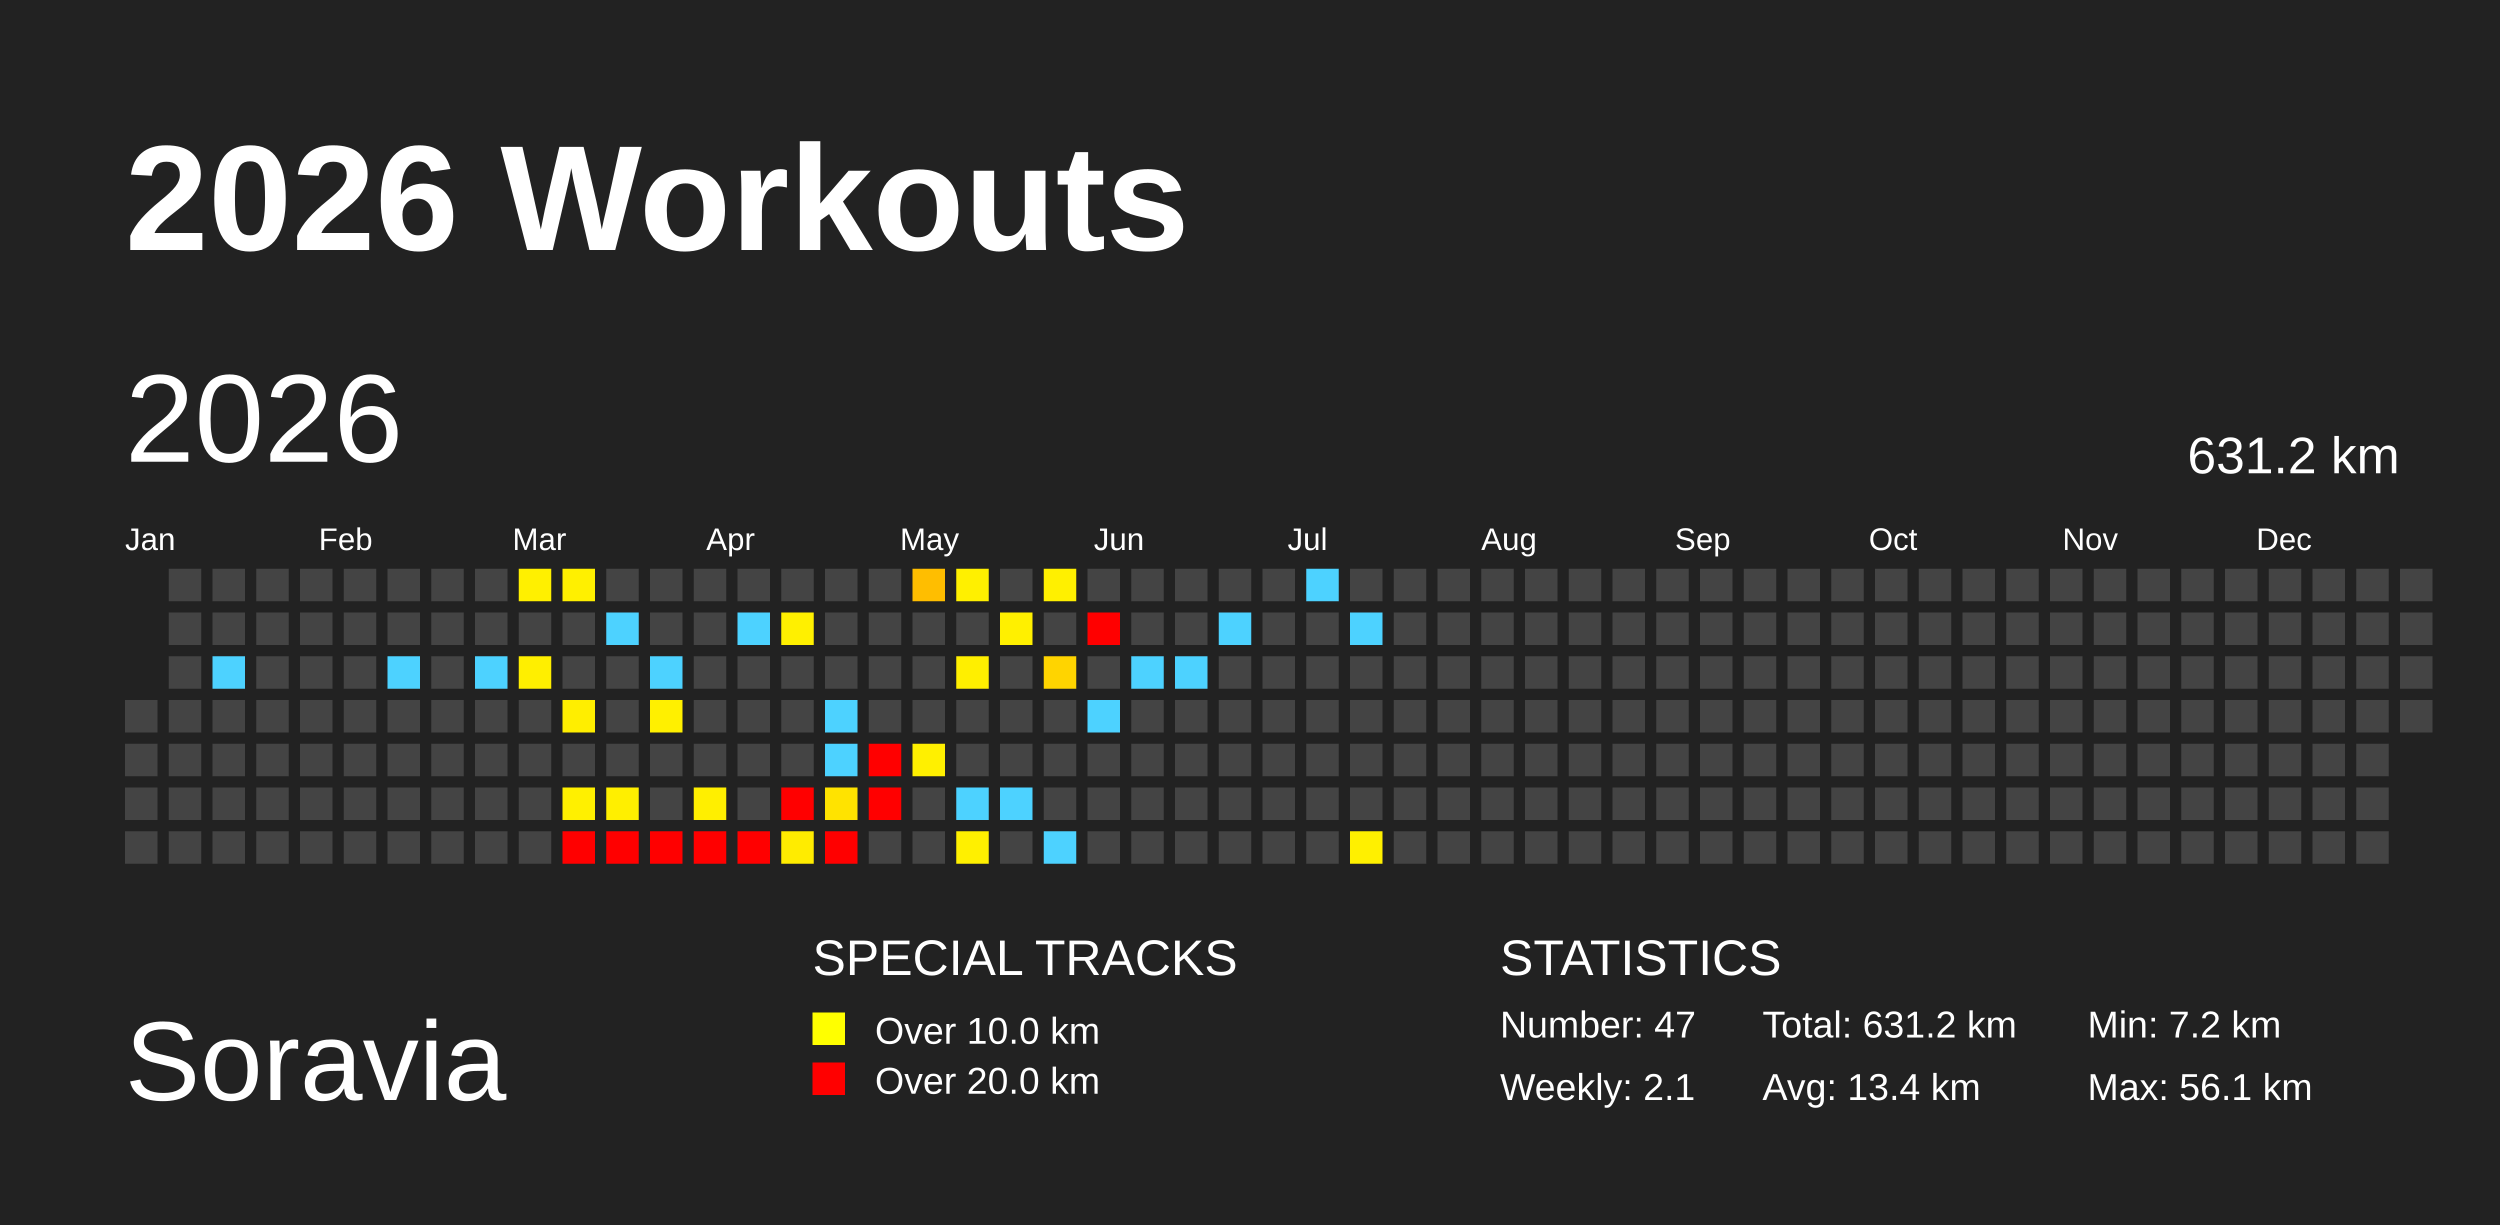
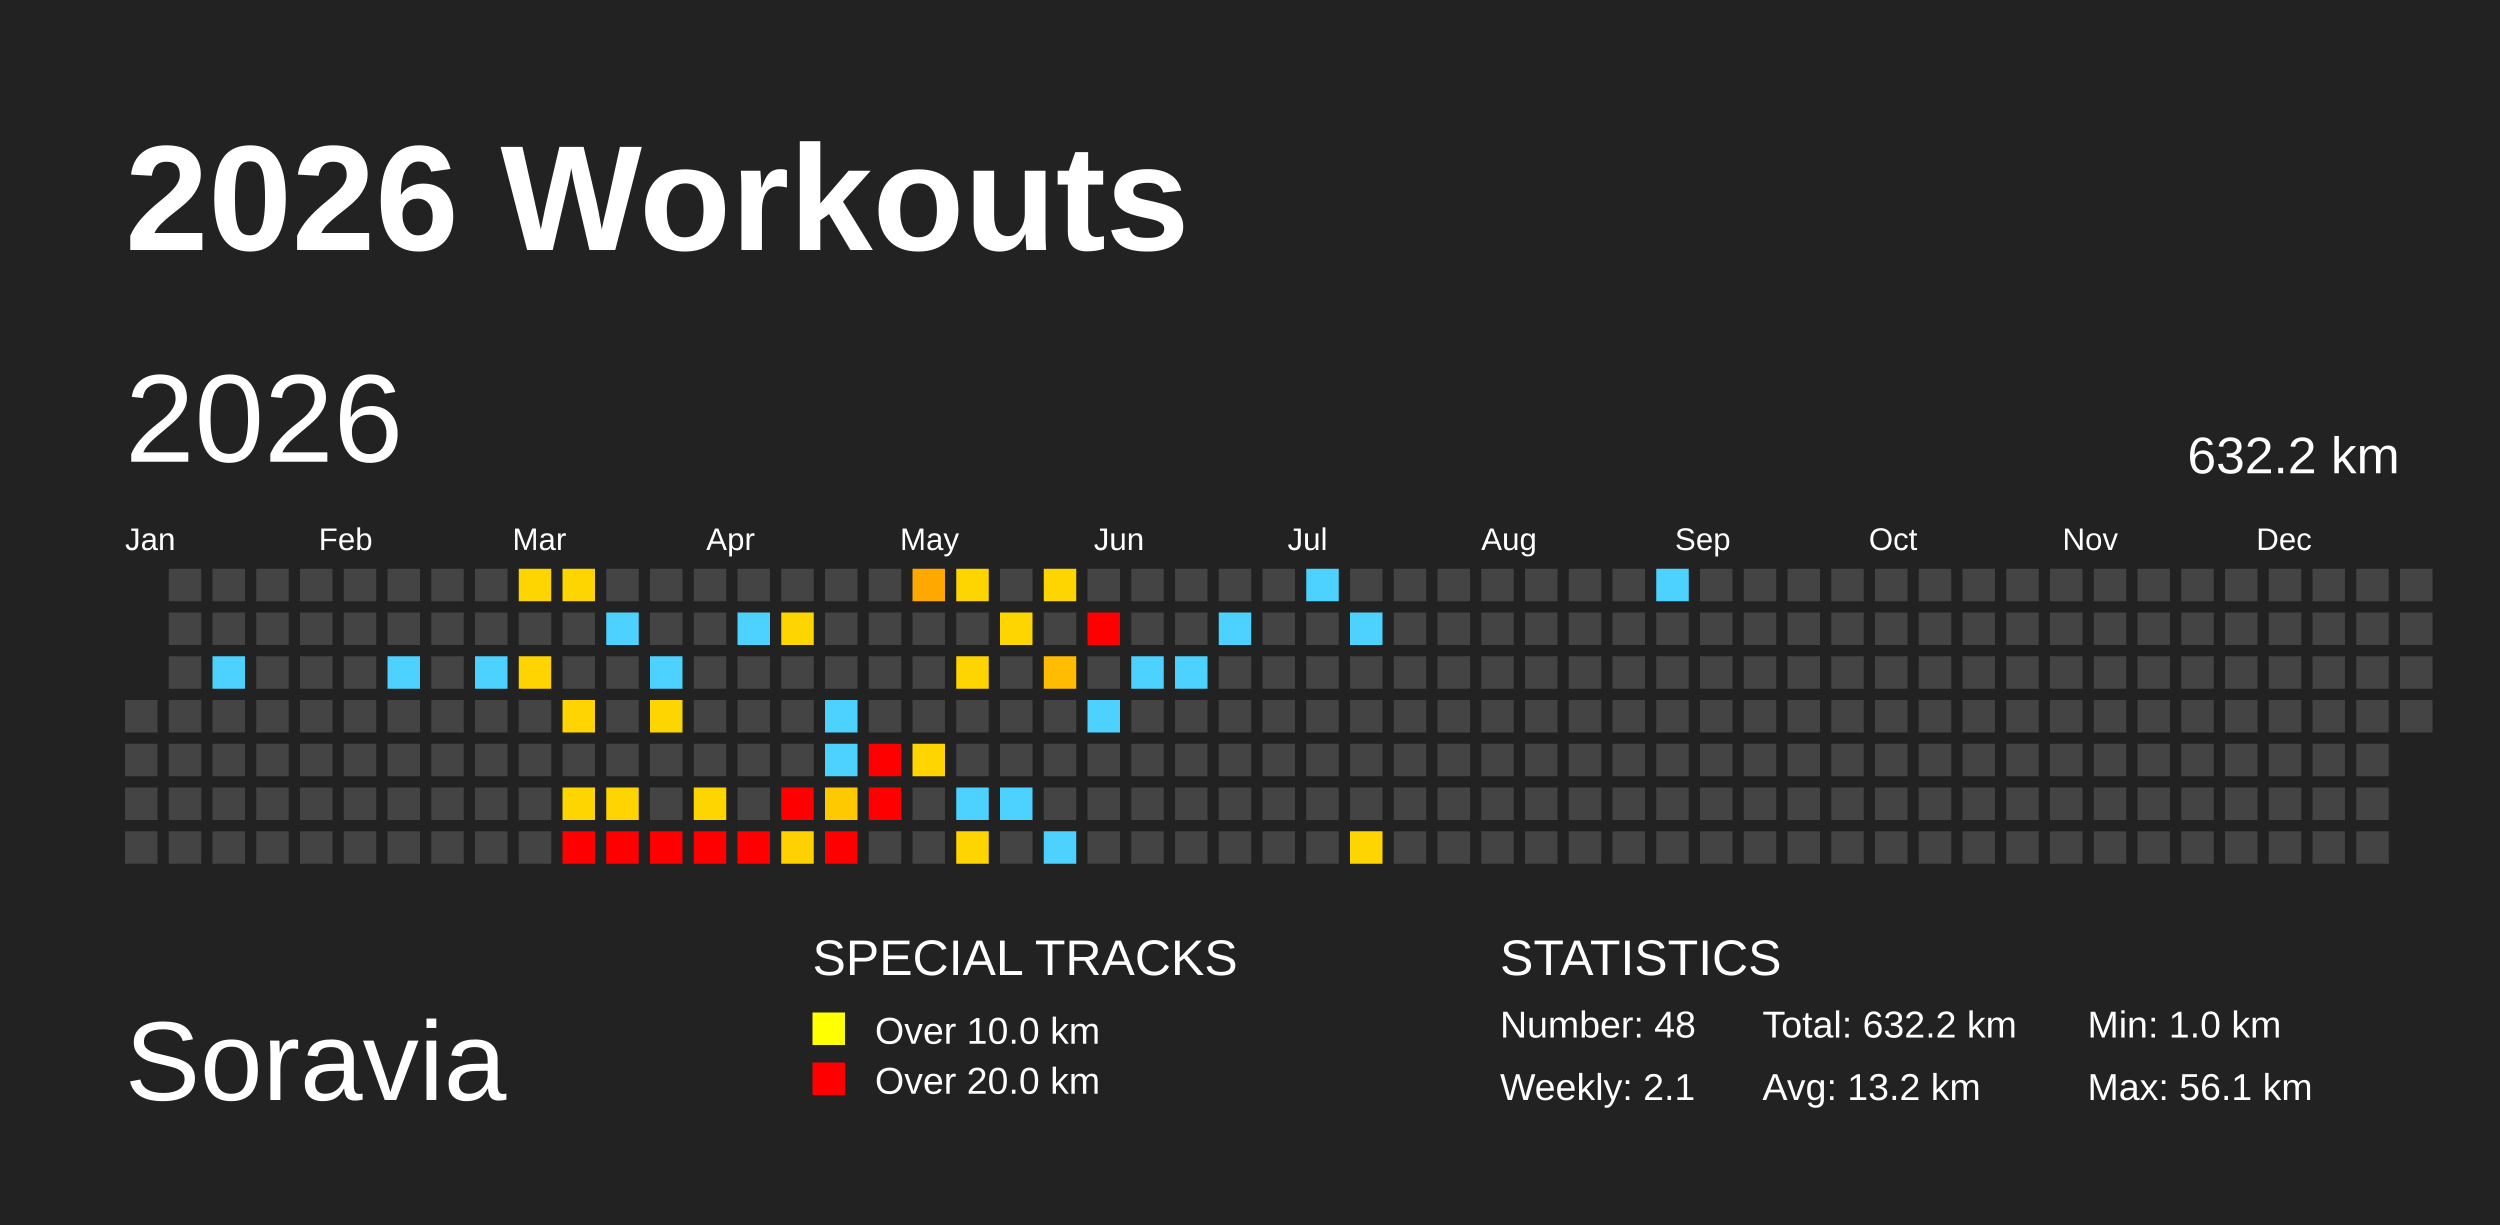
<svg xmlns="http://www.w3.org/2000/svg" baseProfile="full" height="98mm" version="1.1" viewBox="0,0,200,98" width="200mm">
  <defs />
  <rect fill="#222222" height="98" width="200" x="0" y="0" />
  <text fill="#FFFFFF" style="font-size:12px; font-family:Arial; font-weight:bold;" x="10" y="20">2026 Workouts</text>
  <text fill="#FFFFFF" style="font-size:9px; font-family:Arial" x="10" y="88">Soravia</text>
  <text fill="#FFFFFF" style="font-size:4px; font-family:Arial" x="65" y="78">SPECIAL TRACKS</text>
  <rect fill="yellow" height="2.6" width="2.6" x="65" y="81" />
  <text fill="#FFFFFF" style="font-size:3px; font-family:Arial" x="70" y="83.5">Over 10.0 km</text>
  <rect fill="red" height="2.6" width="2.6" x="65" y="85" />
  <text fill="#FFFFFF" style="font-size:3px; font-family:Arial" x="70" y="87.5">Over 20.0 km</text>
  <text fill="#FFFFFF" style="font-size:4px; font-family:Arial" x="120" y="78">STATISTICS</text>
-   <text fill="#FFFFFF" style="font-size:3px; font-family:Arial" x="120" y="83">Number: 47</text>
+   <text fill="#FFFFFF" style="font-size:3px; font-family:Arial" x="120" y="83">Number: 48</text>
  <text fill="#FFFFFF" style="font-size:3px; font-family:Arial" x="120" y="88">Weekly: 2.1</text>
-   <text fill="#FFFFFF" style="font-size:3px; font-family:Arial" x="141" y="83">Total: 631.2 km</text>
-   <text fill="#FFFFFF" style="font-size:3px; font-family:Arial" x="141" y="88">Avg: 13.4 km</text>
-   <text fill="#FFFFFF" style="font-size:3px; font-family:Arial" x="167" y="83">Min: 7.2 km</text>
+   <text fill="#FFFFFF" style="font-size:3px; font-family:Arial" x="141" y="83">Total: 632.2 km</text>
+   <text fill="#FFFFFF" style="font-size:3px; font-family:Arial" x="141" y="88">Avg: 13.2 km</text>
+   <text fill="#FFFFFF" style="font-size:3px; font-family:Arial" x="167" y="83">Min: 1.0 km</text>
  <text fill="#FFFFFF" style="font-size:3px; font-family:Arial" x="167" y="88">Max: 56.1 km</text>
  <text dominant-baseline="hanging" fill="#FFFFFF" style="font-size:10.0px; font-family:Arial;" x="10" y="30">2026</text>
-   <text dominant-baseline="hanging" fill="#FFFFFF" style="font-size:4.125px; font-family:Arial;" x="175" y="35">631.2 km</text>
+   <text dominant-baseline="hanging" fill="#FFFFFF" style="font-size:4.125px; font-family:Arial;" x="175" y="35">632.2 km</text>
  <text fill="#FFFFFF" style="font-size:2.5px; font-family:Arial" x="10.0" y="44">Jan</text>
  <text fill="#FFFFFF" style="font-size:2.5px; font-family:Arial" x="25.5" y="44">Feb</text>
  <text fill="#FFFFFF" style="font-size:2.5px; font-family:Arial" x="41.0" y="44">Mar</text>
  <text fill="#FFFFFF" style="font-size:2.5px; font-family:Arial" x="56.5" y="44">Apr</text>
  <text fill="#FFFFFF" style="font-size:2.5px; font-family:Arial" x="72.0" y="44">May</text>
  <text fill="#FFFFFF" style="font-size:2.5px; font-family:Arial" x="87.5" y="44">Jun</text>
  <text fill="#FFFFFF" style="font-size:2.5px; font-family:Arial" x="103.0" y="44">Jul</text>
  <text fill="#FFFFFF" style="font-size:2.5px; font-family:Arial" x="118.5" y="44">Aug</text>
  <text fill="#FFFFFF" style="font-size:2.5px; font-family:Arial" x="134.0" y="44">Sep</text>
  <text fill="#FFFFFF" style="font-size:2.5px; font-family:Arial" x="149.5" y="44">Oct</text>
  <text fill="#FFFFFF" style="font-size:2.5px; font-family:Arial" x="165.0" y="44">Nov</text>
  <text fill="#FFFFFF" style="font-size:2.5px; font-family:Arial" x="180.5" y="44">Dec</text>
  <rect fill="#444444" height="2.6" width="2.6" x="10.0" y="56.0" />
  <rect fill="#444444" height="2.6" width="2.6" x="10.0" y="59.5" />
  <rect fill="#444444" height="2.6" width="2.6" x="10.0" y="63.0" />
  <rect fill="#444444" height="2.6" width="2.6" x="10.0" y="66.5" />
  <rect fill="#444444" height="2.6" width="2.6" x="13.5" y="45.5" />
  <rect fill="#444444" height="2.6" width="2.6" x="13.5" y="49.0" />
  <rect fill="#444444" height="2.6" width="2.6" x="13.5" y="52.5" />
  <rect fill="#444444" height="2.6" width="2.6" x="13.5" y="56.0" />
  <rect fill="#444444" height="2.6" width="2.6" x="13.5" y="59.5" />
  <rect fill="#444444" height="2.6" width="2.6" x="13.5" y="63.0" />
  <rect fill="#444444" height="2.6" width="2.6" x="13.5" y="66.5" />
  <rect fill="#444444" height="2.6" width="2.6" x="17.0" y="45.5" />
  <rect fill="#444444" height="2.6" width="2.6" x="17.0" y="49.0" />
  <rect fill="#4dd2ff" height="2.6" width="2.6" x="17.0" y="52.5" />
  <rect fill="#444444" height="2.6" width="2.6" x="17.0" y="56.0" />
  <rect fill="#444444" height="2.6" width="2.6" x="17.0" y="59.5" />
  <rect fill="#444444" height="2.6" width="2.6" x="17.0" y="63.0" />
  <rect fill="#444444" height="2.6" width="2.6" x="17.0" y="66.5" />
  <rect fill="#444444" height="2.6" width="2.6" x="20.5" y="45.5" />
  <rect fill="#444444" height="2.6" width="2.6" x="20.5" y="49.0" />
  <rect fill="#444444" height="2.6" width="2.6" x="20.5" y="52.5" />
  <rect fill="#444444" height="2.6" width="2.6" x="20.5" y="56.0" />
  <rect fill="#444444" height="2.6" width="2.6" x="20.5" y="59.5" />
  <rect fill="#444444" height="2.6" width="2.6" x="20.5" y="63.0" />
  <rect fill="#444444" height="2.6" width="2.6" x="20.5" y="66.5" />
  <rect fill="#444444" height="2.6" width="2.6" x="24.0" y="45.5" />
  <rect fill="#444444" height="2.6" width="2.6" x="24.0" y="49.0" />
  <rect fill="#444444" height="2.6" width="2.6" x="24.0" y="52.5" />
  <rect fill="#444444" height="2.6" width="2.6" x="24.0" y="56.0" />
  <rect fill="#444444" height="2.6" width="2.6" x="24.0" y="59.5" />
  <rect fill="#444444" height="2.6" width="2.6" x="24.0" y="63.0" />
  <rect fill="#444444" height="2.6" width="2.6" x="24.0" y="66.5" />
  <rect fill="#444444" height="2.6" width="2.6" x="27.5" y="45.5" />
  <rect fill="#444444" height="2.6" width="2.6" x="27.5" y="49.0" />
  <rect fill="#444444" height="2.6" width="2.6" x="27.5" y="52.5" />
  <rect fill="#444444" height="2.6" width="2.6" x="27.5" y="56.0" />
  <rect fill="#444444" height="2.6" width="2.6" x="27.5" y="59.5" />
  <rect fill="#444444" height="2.6" width="2.6" x="27.5" y="63.0" />
  <rect fill="#444444" height="2.6" width="2.6" x="27.5" y="66.5" />
  <rect fill="#444444" height="2.6" width="2.6" x="31.0" y="45.5" />
  <rect fill="#444444" height="2.6" width="2.6" x="31.0" y="49.0" />
  <rect fill="#4dd2ff" height="2.6" width="2.6" x="31.0" y="52.5" />
  <rect fill="#444444" height="2.6" width="2.6" x="31.0" y="56.0" />
  <rect fill="#444444" height="2.6" width="2.6" x="31.0" y="59.5" />
  <rect fill="#444444" height="2.6" width="2.6" x="31.0" y="63.0" />
  <rect fill="#444444" height="2.6" width="2.6" x="31.0" y="66.5" />
  <rect fill="#444444" height="2.6" width="2.6" x="34.5" y="45.5" />
  <rect fill="#444444" height="2.6" width="2.6" x="34.5" y="49.0" />
  <rect fill="#444444" height="2.6" width="2.6" x="34.5" y="52.5" />
  <rect fill="#444444" height="2.6" width="2.6" x="34.5" y="56.0" />
  <rect fill="#444444" height="2.6" width="2.6" x="34.5" y="59.5" />
  <rect fill="#444444" height="2.6" width="2.6" x="34.5" y="63.0" />
  <rect fill="#444444" height="2.6" width="2.6" x="34.5" y="66.5" />
  <rect fill="#444444" height="2.6" width="2.6" x="38.0" y="45.5" />
  <rect fill="#444444" height="2.6" width="2.6" x="38.0" y="49.0" />
  <rect fill="#4dd2ff" height="2.6" width="2.6" x="38.0" y="52.5" />
  <rect fill="#444444" height="2.6" width="2.6" x="38.0" y="56.0" />
  <rect fill="#444444" height="2.6" width="2.6" x="38.0" y="59.5" />
  <rect fill="#444444" height="2.6" width="2.6" x="38.0" y="63.0" />
  <rect fill="#444444" height="2.6" width="2.6" x="38.0" y="66.5" />
-   <rect fill="#fff000" height="2.6" width="2.6" x="41.5" y="45.5" />
+   <rect fill="#ffd500" height="2.6" width="2.6" x="41.5" y="45.5" />
  <rect fill="#444444" height="2.6" width="2.6" x="41.5" y="49.0" />
-   <rect fill="#ffef00" height="2.6" width="2.6" x="41.5" y="52.5" />
+   <rect fill="#ffd400" height="2.6" width="2.6" x="41.5" y="52.5" />
  <rect fill="#444444" height="2.6" width="2.6" x="41.5" y="56.0" />
  <rect fill="#444444" height="2.6" width="2.6" x="41.5" y="59.5" />
  <rect fill="#444444" height="2.6" width="2.6" x="41.5" y="63.0" />
  <rect fill="#444444" height="2.6" width="2.6" x="41.5" y="66.5" />
-   <rect fill="#fff000" height="2.6" width="2.6" x="45.0" y="45.5" />
+   <rect fill="#ffd500" height="2.6" width="2.6" x="45.0" y="45.5" />
  <rect fill="#444444" height="2.6" width="2.6" x="45.0" y="49.0" />
  <rect fill="#444444" height="2.6" width="2.6" x="45.0" y="52.5" />
-   <rect fill="#ffee00" height="2.6" width="2.6" x="45.0" y="56.0" />
+   <rect fill="#ffd400" height="2.6" width="2.6" x="45.0" y="56.0" />
  <rect fill="#444444" height="2.6" width="2.6" x="45.0" y="59.5" />
-   <rect fill="#fff000" height="2.6" width="2.6" x="45.0" y="63.0" />
+   <rect fill="#ffd500" height="2.6" width="2.6" x="45.0" y="63.0" />
  <rect fill="red" height="2.6" width="2.6" x="45.0" y="66.5" />
  <rect fill="#444444" height="2.6" width="2.6" x="48.5" y="45.5" />
  <rect fill="#4dd2ff" height="2.6" width="2.6" x="48.5" y="49.0" />
  <rect fill="#444444" height="2.6" width="2.6" x="48.5" y="52.5" />
  <rect fill="#444444" height="2.6" width="2.6" x="48.5" y="56.0" />
  <rect fill="#444444" height="2.6" width="2.6" x="48.5" y="59.5" />
-   <rect fill="#ffef00" height="2.6" width="2.6" x="48.5" y="63.0" />
+   <rect fill="#ffd400" height="2.6" width="2.6" x="48.5" y="63.0" />
  <rect fill="red" height="2.6" width="2.6" x="48.5" y="66.5" />
  <rect fill="#444444" height="2.6" width="2.6" x="52.0" y="45.5" />
  <rect fill="#444444" height="2.6" width="2.6" x="52.0" y="49.0" />
  <rect fill="#4dd2ff" height="2.6" width="2.6" x="52.0" y="52.5" />
-   <rect fill="#fff000" height="2.6" width="2.6" x="52.0" y="56.0" />
+   <rect fill="#ffd500" height="2.6" width="2.6" x="52.0" y="56.0" />
  <rect fill="#444444" height="2.6" width="2.6" x="52.0" y="59.5" />
  <rect fill="#444444" height="2.6" width="2.6" x="52.0" y="63.0" />
  <rect fill="red" height="2.6" width="2.6" x="52.0" y="66.5" />
  <rect fill="#444444" height="2.6" width="2.6" x="55.5" y="45.5" />
  <rect fill="#444444" height="2.6" width="2.6" x="55.5" y="49.0" />
  <rect fill="#444444" height="2.6" width="2.6" x="55.5" y="52.5" />
  <rect fill="#444444" height="2.6" width="2.6" x="55.5" y="56.0" />
  <rect fill="#444444" height="2.6" width="2.6" x="55.5" y="59.5" />
-   <rect fill="#ffef00" height="2.6" width="2.6" x="55.5" y="63.0" />
+   <rect fill="#ffd500" height="2.6" width="2.6" x="55.5" y="63.0" />
  <rect fill="red" height="2.6" width="2.6" x="55.5" y="66.5" />
  <rect fill="#444444" height="2.6" width="2.6" x="59.0" y="45.5" />
  <rect fill="#4dd2ff" height="2.6" width="2.6" x="59.0" y="49.0" />
  <rect fill="#444444" height="2.6" width="2.6" x="59.0" y="52.5" />
  <rect fill="#444444" height="2.6" width="2.6" x="59.0" y="56.0" />
  <rect fill="#444444" height="2.6" width="2.6" x="59.0" y="59.5" />
  <rect fill="#444444" height="2.6" width="2.6" x="59.0" y="63.0" />
  <rect fill="red" height="2.6" width="2.6" x="59.0" y="66.5" />
  <rect fill="#444444" height="2.6" width="2.6" x="62.5" y="45.5" />
-   <rect fill="#fff000" height="2.6" width="2.6" x="62.5" y="49.0" />
+   <rect fill="#ffd500" height="2.6" width="2.6" x="62.5" y="49.0" />
  <rect fill="#444444" height="2.6" width="2.6" x="62.5" y="52.5" />
  <rect fill="#444444" height="2.6" width="2.6" x="62.5" y="56.0" />
  <rect fill="#444444" height="2.6" width="2.6" x="62.5" y="59.5" />
  <rect fill="red" height="2.6" width="2.6" x="62.5" y="63.0" />
-   <rect fill="#ffec00" height="2.6" width="2.6" x="62.5" y="66.5" />
+   <rect fill="#ffd100" height="2.6" width="2.6" x="62.5" y="66.5" />
  <rect fill="#444444" height="2.6" width="2.6" x="66.0" y="45.5" />
  <rect fill="#444444" height="2.6" width="2.6" x="66.0" y="49.0" />
  <rect fill="#444444" height="2.6" width="2.6" x="66.0" y="52.5" />
  <rect fill="#4dd2ff" height="2.6" width="2.6" x="66.0" y="56.0" />
  <rect fill="#4dd2ff" height="2.6" width="2.6" x="66.0" y="59.5" />
-   <rect fill="#ffe300" height="2.6" width="2.6" x="66.0" y="63.0" />
+   <rect fill="#ffc900" height="2.6" width="2.6" x="66.0" y="63.0" />
  <rect fill="red" height="2.6" width="2.6" x="66.0" y="66.5" />
  <rect fill="#444444" height="2.6" width="2.6" x="69.5" y="45.5" />
  <rect fill="#444444" height="2.6" width="2.6" x="69.5" y="49.0" />
  <rect fill="#444444" height="2.6" width="2.6" x="69.5" y="52.5" />
  <rect fill="#444444" height="2.6" width="2.6" x="69.5" y="56.0" />
  <rect fill="red" height="2.6" width="2.6" x="69.5" y="59.5" />
  <rect fill="red" height="2.6" width="2.6" x="69.5" y="63.0" />
  <rect fill="#444444" height="2.6" width="2.6" x="69.5" y="66.5" />
-   <rect fill="#ffbe00" height="2.6" width="2.6" x="73.0" y="45.5" />
+   <rect fill="#ffa900" height="2.6" width="2.6" x="73.0" y="45.5" />
  <rect fill="#444444" height="2.6" width="2.6" x="73.0" y="49.0" />
  <rect fill="#444444" height="2.6" width="2.6" x="73.0" y="52.5" />
  <rect fill="#444444" height="2.6" width="2.6" x="73.0" y="56.0" />
-   <rect fill="#fff000" height="2.6" width="2.6" x="73.0" y="59.5" />
+   <rect fill="#ffd500" height="2.6" width="2.6" x="73.0" y="59.5" />
  <rect fill="#444444" height="2.6" width="2.6" x="73.0" y="63.0" />
  <rect fill="#444444" height="2.6" width="2.6" x="73.0" y="66.5" />
-   <rect fill="#fff000" height="2.6" width="2.6" x="76.5" y="45.5" />
+   <rect fill="#ffd500" height="2.6" width="2.6" x="76.5" y="45.5" />
  <rect fill="#444444" height="2.6" width="2.6" x="76.5" y="49.0" />
-   <rect fill="#ffef00" height="2.6" width="2.6" x="76.5" y="52.5" />
+   <rect fill="#ffd500" height="2.6" width="2.6" x="76.5" y="52.5" />
  <rect fill="#444444" height="2.6" width="2.6" x="76.5" y="56.0" />
  <rect fill="#444444" height="2.6" width="2.6" x="76.5" y="59.5" />
  <rect fill="#4dd2ff" height="2.6" width="2.6" x="76.5" y="63.0" />
-   <rect fill="#fff000" height="2.6" width="2.6" x="76.5" y="66.5" />
+   <rect fill="#ffd500" height="2.6" width="2.6" x="76.5" y="66.5" />
  <rect fill="#444444" height="2.6" width="2.6" x="80.0" y="45.5" />
-   <rect fill="#fff000" height="2.6" width="2.6" x="80.0" y="49.0" />
+   <rect fill="#ffd500" height="2.6" width="2.6" x="80.0" y="49.0" />
  <rect fill="#444444" height="2.6" width="2.6" x="80.0" y="52.5" />
  <rect fill="#444444" height="2.6" width="2.6" x="80.0" y="56.0" />
  <rect fill="#444444" height="2.6" width="2.6" x="80.0" y="59.5" />
  <rect fill="#4dd2ff" height="2.6" width="2.6" x="80.0" y="63.0" />
  <rect fill="#444444" height="2.6" width="2.6" x="80.0" y="66.5" />
-   <rect fill="#fff000" height="2.6" width="2.6" x="83.5" y="45.5" />
+   <rect fill="#ffd500" height="2.6" width="2.6" x="83.5" y="45.5" />
  <rect fill="#444444" height="2.6" width="2.6" x="83.5" y="49.0" />
-   <rect fill="#ffd400" height="2.6" width="2.6" x="83.5" y="52.5" />
+   <rect fill="#ffbc00" height="2.6" width="2.6" x="83.5" y="52.5" />
  <rect fill="#444444" height="2.6" width="2.6" x="83.5" y="56.0" />
  <rect fill="#444444" height="2.6" width="2.6" x="83.5" y="59.5" />
  <rect fill="#444444" height="2.6" width="2.6" x="83.5" y="63.0" />
  <rect fill="#4dd2ff" height="2.6" width="2.6" x="83.5" y="66.5" />
  <rect fill="#444444" height="2.6" width="2.6" x="87.0" y="45.5" />
  <rect fill="red" height="2.6" width="2.6" x="87.0" y="49.0" />
  <rect fill="#444444" height="2.6" width="2.6" x="87.0" y="52.5" />
  <rect fill="#4dd2ff" height="2.6" width="2.6" x="87.0" y="56.0" />
  <rect fill="#444444" height="2.6" width="2.6" x="87.0" y="59.5" />
  <rect fill="#444444" height="2.6" width="2.6" x="87.0" y="63.0" />
  <rect fill="#444444" height="2.6" width="2.6" x="87.0" y="66.5" />
  <rect fill="#444444" height="2.6" width="2.6" x="90.5" y="45.5" />
  <rect fill="#444444" height="2.6" width="2.6" x="90.5" y="49.0" />
  <rect fill="#4dd2ff" height="2.6" width="2.6" x="90.5" y="52.5" />
  <rect fill="#444444" height="2.6" width="2.6" x="90.5" y="56.0" />
  <rect fill="#444444" height="2.6" width="2.6" x="90.5" y="59.5" />
  <rect fill="#444444" height="2.6" width="2.6" x="90.5" y="63.0" />
  <rect fill="#444444" height="2.6" width="2.6" x="90.5" y="66.5" />
  <rect fill="#444444" height="2.6" width="2.6" x="94.0" y="45.5" />
  <rect fill="#444444" height="2.6" width="2.6" x="94.0" y="49.0" />
  <rect fill="#4dd2ff" height="2.6" width="2.6" x="94.0" y="52.5" />
  <rect fill="#444444" height="2.6" width="2.6" x="94.0" y="56.0" />
  <rect fill="#444444" height="2.6" width="2.6" x="94.0" y="59.5" />
  <rect fill="#444444" height="2.6" width="2.6" x="94.0" y="63.0" />
  <rect fill="#444444" height="2.6" width="2.6" x="94.0" y="66.5" />
  <rect fill="#444444" height="2.6" width="2.6" x="97.5" y="45.5" />
  <rect fill="#4dd2ff" height="2.6" width="2.6" x="97.5" y="49.0" />
  <rect fill="#444444" height="2.6" width="2.6" x="97.5" y="52.5" />
  <rect fill="#444444" height="2.6" width="2.6" x="97.5" y="56.0" />
  <rect fill="#444444" height="2.6" width="2.6" x="97.5" y="59.5" />
  <rect fill="#444444" height="2.6" width="2.6" x="97.5" y="63.0" />
  <rect fill="#444444" height="2.6" width="2.6" x="97.5" y="66.5" />
  <rect fill="#444444" height="2.6" width="2.6" x="101.0" y="45.5" />
  <rect fill="#444444" height="2.6" width="2.6" x="101.0" y="49.0" />
  <rect fill="#444444" height="2.6" width="2.6" x="101.0" y="52.5" />
  <rect fill="#444444" height="2.6" width="2.6" x="101.0" y="56.0" />
  <rect fill="#444444" height="2.6" width="2.6" x="101.0" y="59.5" />
  <rect fill="#444444" height="2.6" width="2.6" x="101.0" y="63.0" />
  <rect fill="#444444" height="2.6" width="2.6" x="101.0" y="66.5" />
  <rect fill="#4dd2ff" height="2.6" width="2.6" x="104.5" y="45.5" />
  <rect fill="#444444" height="2.6" width="2.6" x="104.5" y="49.0" />
  <rect fill="#444444" height="2.6" width="2.6" x="104.5" y="52.5" />
  <rect fill="#444444" height="2.6" width="2.6" x="104.5" y="56.0" />
  <rect fill="#444444" height="2.6" width="2.6" x="104.5" y="59.5" />
  <rect fill="#444444" height="2.6" width="2.6" x="104.5" y="63.0" />
  <rect fill="#444444" height="2.6" width="2.6" x="104.5" y="66.5" />
  <rect fill="#444444" height="2.6" width="2.6" x="108.0" y="45.5" />
  <rect fill="#4dd2ff" height="2.6" width="2.6" x="108.0" y="49.0" />
  <rect fill="#444444" height="2.6" width="2.6" x="108.0" y="52.5" />
  <rect fill="#444444" height="2.6" width="2.6" x="108.0" y="56.0" />
  <rect fill="#444444" height="2.6" width="2.6" x="108.0" y="59.5" />
  <rect fill="#444444" height="2.6" width="2.6" x="108.0" y="63.0" />
-   <rect fill="#fff000" height="2.6" width="2.6" x="108.0" y="66.5" />
+   <rect fill="#ffd500" height="2.6" width="2.6" x="108.0" y="66.5" />
  <rect fill="#444444" height="2.6" width="2.6" x="111.5" y="45.5" />
  <rect fill="#444444" height="2.6" width="2.6" x="111.5" y="49.0" />
  <rect fill="#444444" height="2.6" width="2.6" x="111.5" y="52.5" />
  <rect fill="#444444" height="2.6" width="2.6" x="111.5" y="56.0" />
  <rect fill="#444444" height="2.6" width="2.6" x="111.5" y="59.5" />
  <rect fill="#444444" height="2.6" width="2.6" x="111.5" y="63.0" />
  <rect fill="#444444" height="2.6" width="2.6" x="111.5" y="66.5" />
  <rect fill="#444444" height="2.6" width="2.6" x="115.0" y="45.5" />
  <rect fill="#444444" height="2.6" width="2.6" x="115.0" y="49.0" />
  <rect fill="#444444" height="2.6" width="2.6" x="115.0" y="52.5" />
  <rect fill="#444444" height="2.6" width="2.6" x="115.0" y="56.0" />
  <rect fill="#444444" height="2.6" width="2.6" x="115.0" y="59.5" />
  <rect fill="#444444" height="2.6" width="2.6" x="115.0" y="63.0" />
  <rect fill="#444444" height="2.6" width="2.6" x="115.0" y="66.5" />
  <rect fill="#444444" height="2.6" width="2.6" x="118.5" y="45.5" />
  <rect fill="#444444" height="2.6" width="2.6" x="118.5" y="49.0" />
  <rect fill="#444444" height="2.6" width="2.6" x="118.5" y="52.5" />
  <rect fill="#444444" height="2.6" width="2.6" x="118.5" y="56.0" />
  <rect fill="#444444" height="2.6" width="2.6" x="118.5" y="59.5" />
  <rect fill="#444444" height="2.6" width="2.6" x="118.5" y="63.0" />
  <rect fill="#444444" height="2.6" width="2.6" x="118.5" y="66.5" />
  <rect fill="#444444" height="2.6" width="2.6" x="122.0" y="45.5" />
  <rect fill="#444444" height="2.6" width="2.6" x="122.0" y="49.0" />
  <rect fill="#444444" height="2.6" width="2.6" x="122.0" y="52.5" />
  <rect fill="#444444" height="2.6" width="2.6" x="122.0" y="56.0" />
  <rect fill="#444444" height="2.6" width="2.6" x="122.0" y="59.5" />
  <rect fill="#444444" height="2.6" width="2.6" x="122.0" y="63.0" />
  <rect fill="#444444" height="2.6" width="2.6" x="122.0" y="66.5" />
  <rect fill="#444444" height="2.6" width="2.6" x="125.5" y="45.5" />
  <rect fill="#444444" height="2.6" width="2.6" x="125.5" y="49.0" />
  <rect fill="#444444" height="2.6" width="2.6" x="125.5" y="52.5" />
  <rect fill="#444444" height="2.6" width="2.6" x="125.5" y="56.0" />
  <rect fill="#444444" height="2.6" width="2.6" x="125.5" y="59.5" />
  <rect fill="#444444" height="2.6" width="2.6" x="125.5" y="63.0" />
  <rect fill="#444444" height="2.6" width="2.6" x="125.5" y="66.5" />
  <rect fill="#444444" height="2.6" width="2.6" x="129.0" y="45.5" />
  <rect fill="#444444" height="2.6" width="2.6" x="129.0" y="49.0" />
  <rect fill="#444444" height="2.6" width="2.6" x="129.0" y="52.5" />
  <rect fill="#444444" height="2.6" width="2.6" x="129.0" y="56.0" />
  <rect fill="#444444" height="2.6" width="2.6" x="129.0" y="59.5" />
  <rect fill="#444444" height="2.6" width="2.6" x="129.0" y="63.0" />
  <rect fill="#444444" height="2.6" width="2.6" x="129.0" y="66.5" />
-   <rect fill="#444444" height="2.6" width="2.6" x="132.5" y="45.5" />
+   <rect fill="#4dd2ff" height="2.6" width="2.6" x="132.5" y="45.5" />
  <rect fill="#444444" height="2.6" width="2.6" x="132.5" y="49.0" />
  <rect fill="#444444" height="2.6" width="2.6" x="132.5" y="52.5" />
  <rect fill="#444444" height="2.6" width="2.6" x="132.5" y="56.0" />
  <rect fill="#444444" height="2.6" width="2.6" x="132.5" y="59.5" />
  <rect fill="#444444" height="2.6" width="2.6" x="132.5" y="63.0" />
  <rect fill="#444444" height="2.6" width="2.6" x="132.5" y="66.5" />
  <rect fill="#444444" height="2.6" width="2.6" x="136.0" y="45.5" />
  <rect fill="#444444" height="2.6" width="2.6" x="136.0" y="49.0" />
  <rect fill="#444444" height="2.6" width="2.6" x="136.0" y="52.5" />
  <rect fill="#444444" height="2.6" width="2.6" x="136.0" y="56.0" />
  <rect fill="#444444" height="2.6" width="2.6" x="136.0" y="59.5" />
  <rect fill="#444444" height="2.6" width="2.6" x="136.0" y="63.0" />
  <rect fill="#444444" height="2.6" width="2.6" x="136.0" y="66.5" />
  <rect fill="#444444" height="2.6" width="2.6" x="139.5" y="45.5" />
  <rect fill="#444444" height="2.6" width="2.6" x="139.5" y="49.0" />
  <rect fill="#444444" height="2.6" width="2.6" x="139.5" y="52.5" />
  <rect fill="#444444" height="2.6" width="2.6" x="139.5" y="56.0" />
  <rect fill="#444444" height="2.6" width="2.6" x="139.5" y="59.5" />
  <rect fill="#444444" height="2.6" width="2.6" x="139.5" y="63.0" />
  <rect fill="#444444" height="2.6" width="2.6" x="139.5" y="66.5" />
  <rect fill="#444444" height="2.6" width="2.6" x="143.0" y="45.5" />
  <rect fill="#444444" height="2.6" width="2.6" x="143.0" y="49.0" />
  <rect fill="#444444" height="2.6" width="2.6" x="143.0" y="52.5" />
  <rect fill="#444444" height="2.6" width="2.6" x="143.0" y="56.0" />
  <rect fill="#444444" height="2.6" width="2.6" x="143.0" y="59.5" />
  <rect fill="#444444" height="2.6" width="2.6" x="143.0" y="63.0" />
  <rect fill="#444444" height="2.6" width="2.6" x="143.0" y="66.5" />
  <rect fill="#444444" height="2.6" width="2.6" x="146.5" y="45.5" />
  <rect fill="#444444" height="2.6" width="2.6" x="146.5" y="49.0" />
  <rect fill="#444444" height="2.6" width="2.6" x="146.5" y="52.5" />
  <rect fill="#444444" height="2.6" width="2.6" x="146.5" y="56.0" />
  <rect fill="#444444" height="2.6" width="2.6" x="146.5" y="59.5" />
  <rect fill="#444444" height="2.6" width="2.6" x="146.5" y="63.0" />
  <rect fill="#444444" height="2.6" width="2.6" x="146.5" y="66.5" />
  <rect fill="#444444" height="2.6" width="2.6" x="150.0" y="45.5" />
  <rect fill="#444444" height="2.6" width="2.6" x="150.0" y="49.0" />
  <rect fill="#444444" height="2.6" width="2.6" x="150.0" y="52.5" />
  <rect fill="#444444" height="2.6" width="2.6" x="150.0" y="56.0" />
  <rect fill="#444444" height="2.6" width="2.6" x="150.0" y="59.5" />
  <rect fill="#444444" height="2.6" width="2.6" x="150.0" y="63.0" />
  <rect fill="#444444" height="2.6" width="2.6" x="150.0" y="66.5" />
  <rect fill="#444444" height="2.6" width="2.6" x="153.5" y="45.5" />
  <rect fill="#444444" height="2.6" width="2.6" x="153.5" y="49.0" />
  <rect fill="#444444" height="2.6" width="2.6" x="153.5" y="52.5" />
  <rect fill="#444444" height="2.6" width="2.6" x="153.5" y="56.0" />
  <rect fill="#444444" height="2.6" width="2.6" x="153.5" y="59.5" />
  <rect fill="#444444" height="2.6" width="2.6" x="153.5" y="63.0" />
  <rect fill="#444444" height="2.6" width="2.6" x="153.5" y="66.5" />
  <rect fill="#444444" height="2.6" width="2.6" x="157.0" y="45.5" />
  <rect fill="#444444" height="2.6" width="2.6" x="157.0" y="49.0" />
  <rect fill="#444444" height="2.6" width="2.6" x="157.0" y="52.5" />
  <rect fill="#444444" height="2.6" width="2.6" x="157.0" y="56.0" />
  <rect fill="#444444" height="2.6" width="2.6" x="157.0" y="59.5" />
  <rect fill="#444444" height="2.6" width="2.6" x="157.0" y="63.0" />
  <rect fill="#444444" height="2.6" width="2.6" x="157.0" y="66.5" />
  <rect fill="#444444" height="2.6" width="2.6" x="160.5" y="45.5" />
  <rect fill="#444444" height="2.6" width="2.6" x="160.5" y="49.0" />
  <rect fill="#444444" height="2.6" width="2.6" x="160.5" y="52.5" />
  <rect fill="#444444" height="2.6" width="2.6" x="160.5" y="56.0" />
  <rect fill="#444444" height="2.6" width="2.6" x="160.5" y="59.5" />
  <rect fill="#444444" height="2.6" width="2.6" x="160.5" y="63.0" />
  <rect fill="#444444" height="2.6" width="2.6" x="160.5" y="66.5" />
  <rect fill="#444444" height="2.6" width="2.6" x="164.0" y="45.5" />
  <rect fill="#444444" height="2.6" width="2.6" x="164.0" y="49.0" />
  <rect fill="#444444" height="2.6" width="2.6" x="164.0" y="52.5" />
  <rect fill="#444444" height="2.6" width="2.6" x="164.0" y="56.0" />
  <rect fill="#444444" height="2.6" width="2.6" x="164.0" y="59.5" />
  <rect fill="#444444" height="2.6" width="2.6" x="164.0" y="63.0" />
  <rect fill="#444444" height="2.6" width="2.6" x="164.0" y="66.5" />
  <rect fill="#444444" height="2.6" width="2.6" x="167.5" y="45.5" />
  <rect fill="#444444" height="2.6" width="2.6" x="167.5" y="49.0" />
  <rect fill="#444444" height="2.6" width="2.6" x="167.5" y="52.5" />
  <rect fill="#444444" height="2.6" width="2.6" x="167.5" y="56.0" />
  <rect fill="#444444" height="2.6" width="2.6" x="167.5" y="59.5" />
  <rect fill="#444444" height="2.6" width="2.6" x="167.5" y="63.0" />
  <rect fill="#444444" height="2.6" width="2.6" x="167.5" y="66.5" />
  <rect fill="#444444" height="2.6" width="2.6" x="171.0" y="45.5" />
  <rect fill="#444444" height="2.6" width="2.6" x="171.0" y="49.0" />
  <rect fill="#444444" height="2.6" width="2.6" x="171.0" y="52.5" />
  <rect fill="#444444" height="2.6" width="2.6" x="171.0" y="56.0" />
  <rect fill="#444444" height="2.6" width="2.6" x="171.0" y="59.5" />
  <rect fill="#444444" height="2.6" width="2.6" x="171.0" y="63.0" />
  <rect fill="#444444" height="2.6" width="2.6" x="171.0" y="66.5" />
  <rect fill="#444444" height="2.6" width="2.6" x="174.5" y="45.5" />
  <rect fill="#444444" height="2.6" width="2.6" x="174.5" y="49.0" />
  <rect fill="#444444" height="2.6" width="2.6" x="174.5" y="52.5" />
  <rect fill="#444444" height="2.6" width="2.6" x="174.5" y="56.0" />
  <rect fill="#444444" height="2.6" width="2.6" x="174.5" y="59.5" />
  <rect fill="#444444" height="2.6" width="2.6" x="174.5" y="63.0" />
  <rect fill="#444444" height="2.6" width="2.6" x="174.5" y="66.5" />
  <rect fill="#444444" height="2.6" width="2.6" x="178.0" y="45.5" />
  <rect fill="#444444" height="2.6" width="2.6" x="178.0" y="49.0" />
  <rect fill="#444444" height="2.6" width="2.6" x="178.0" y="52.5" />
  <rect fill="#444444" height="2.6" width="2.6" x="178.0" y="56.0" />
  <rect fill="#444444" height="2.6" width="2.6" x="178.0" y="59.5" />
  <rect fill="#444444" height="2.6" width="2.6" x="178.0" y="63.0" />
  <rect fill="#444444" height="2.6" width="2.6" x="178.0" y="66.5" />
  <rect fill="#444444" height="2.6" width="2.6" x="181.5" y="45.5" />
  <rect fill="#444444" height="2.6" width="2.6" x="181.5" y="49.0" />
  <rect fill="#444444" height="2.6" width="2.6" x="181.5" y="52.5" />
  <rect fill="#444444" height="2.6" width="2.6" x="181.5" y="56.0" />
  <rect fill="#444444" height="2.6" width="2.6" x="181.5" y="59.5" />
  <rect fill="#444444" height="2.6" width="2.6" x="181.5" y="63.0" />
  <rect fill="#444444" height="2.6" width="2.6" x="181.5" y="66.5" />
  <rect fill="#444444" height="2.6" width="2.6" x="185.0" y="45.5" />
  <rect fill="#444444" height="2.6" width="2.6" x="185.0" y="49.0" />
  <rect fill="#444444" height="2.6" width="2.6" x="185.0" y="52.5" />
  <rect fill="#444444" height="2.6" width="2.6" x="185.0" y="56.0" />
  <rect fill="#444444" height="2.6" width="2.6" x="185.0" y="59.5" />
  <rect fill="#444444" height="2.6" width="2.6" x="185.0" y="63.0" />
  <rect fill="#444444" height="2.6" width="2.6" x="185.0" y="66.5" />
  <rect fill="#444444" height="2.6" width="2.6" x="188.5" y="45.5" />
  <rect fill="#444444" height="2.6" width="2.6" x="188.5" y="49.0" />
  <rect fill="#444444" height="2.6" width="2.6" x="188.5" y="52.5" />
  <rect fill="#444444" height="2.6" width="2.6" x="188.5" y="56.0" />
  <rect fill="#444444" height="2.6" width="2.6" x="188.5" y="59.5" />
  <rect fill="#444444" height="2.6" width="2.6" x="188.5" y="63.0" />
  <rect fill="#444444" height="2.6" width="2.6" x="188.5" y="66.5" />
  <rect fill="#444444" height="2.6" width="2.6" x="192.0" y="45.5" />
  <rect fill="#444444" height="2.6" width="2.6" x="192.0" y="49.0" />
  <rect fill="#444444" height="2.6" width="2.6" x="192.0" y="52.5" />
  <rect fill="#444444" height="2.6" width="2.6" x="192.0" y="56.0" />
</svg>
